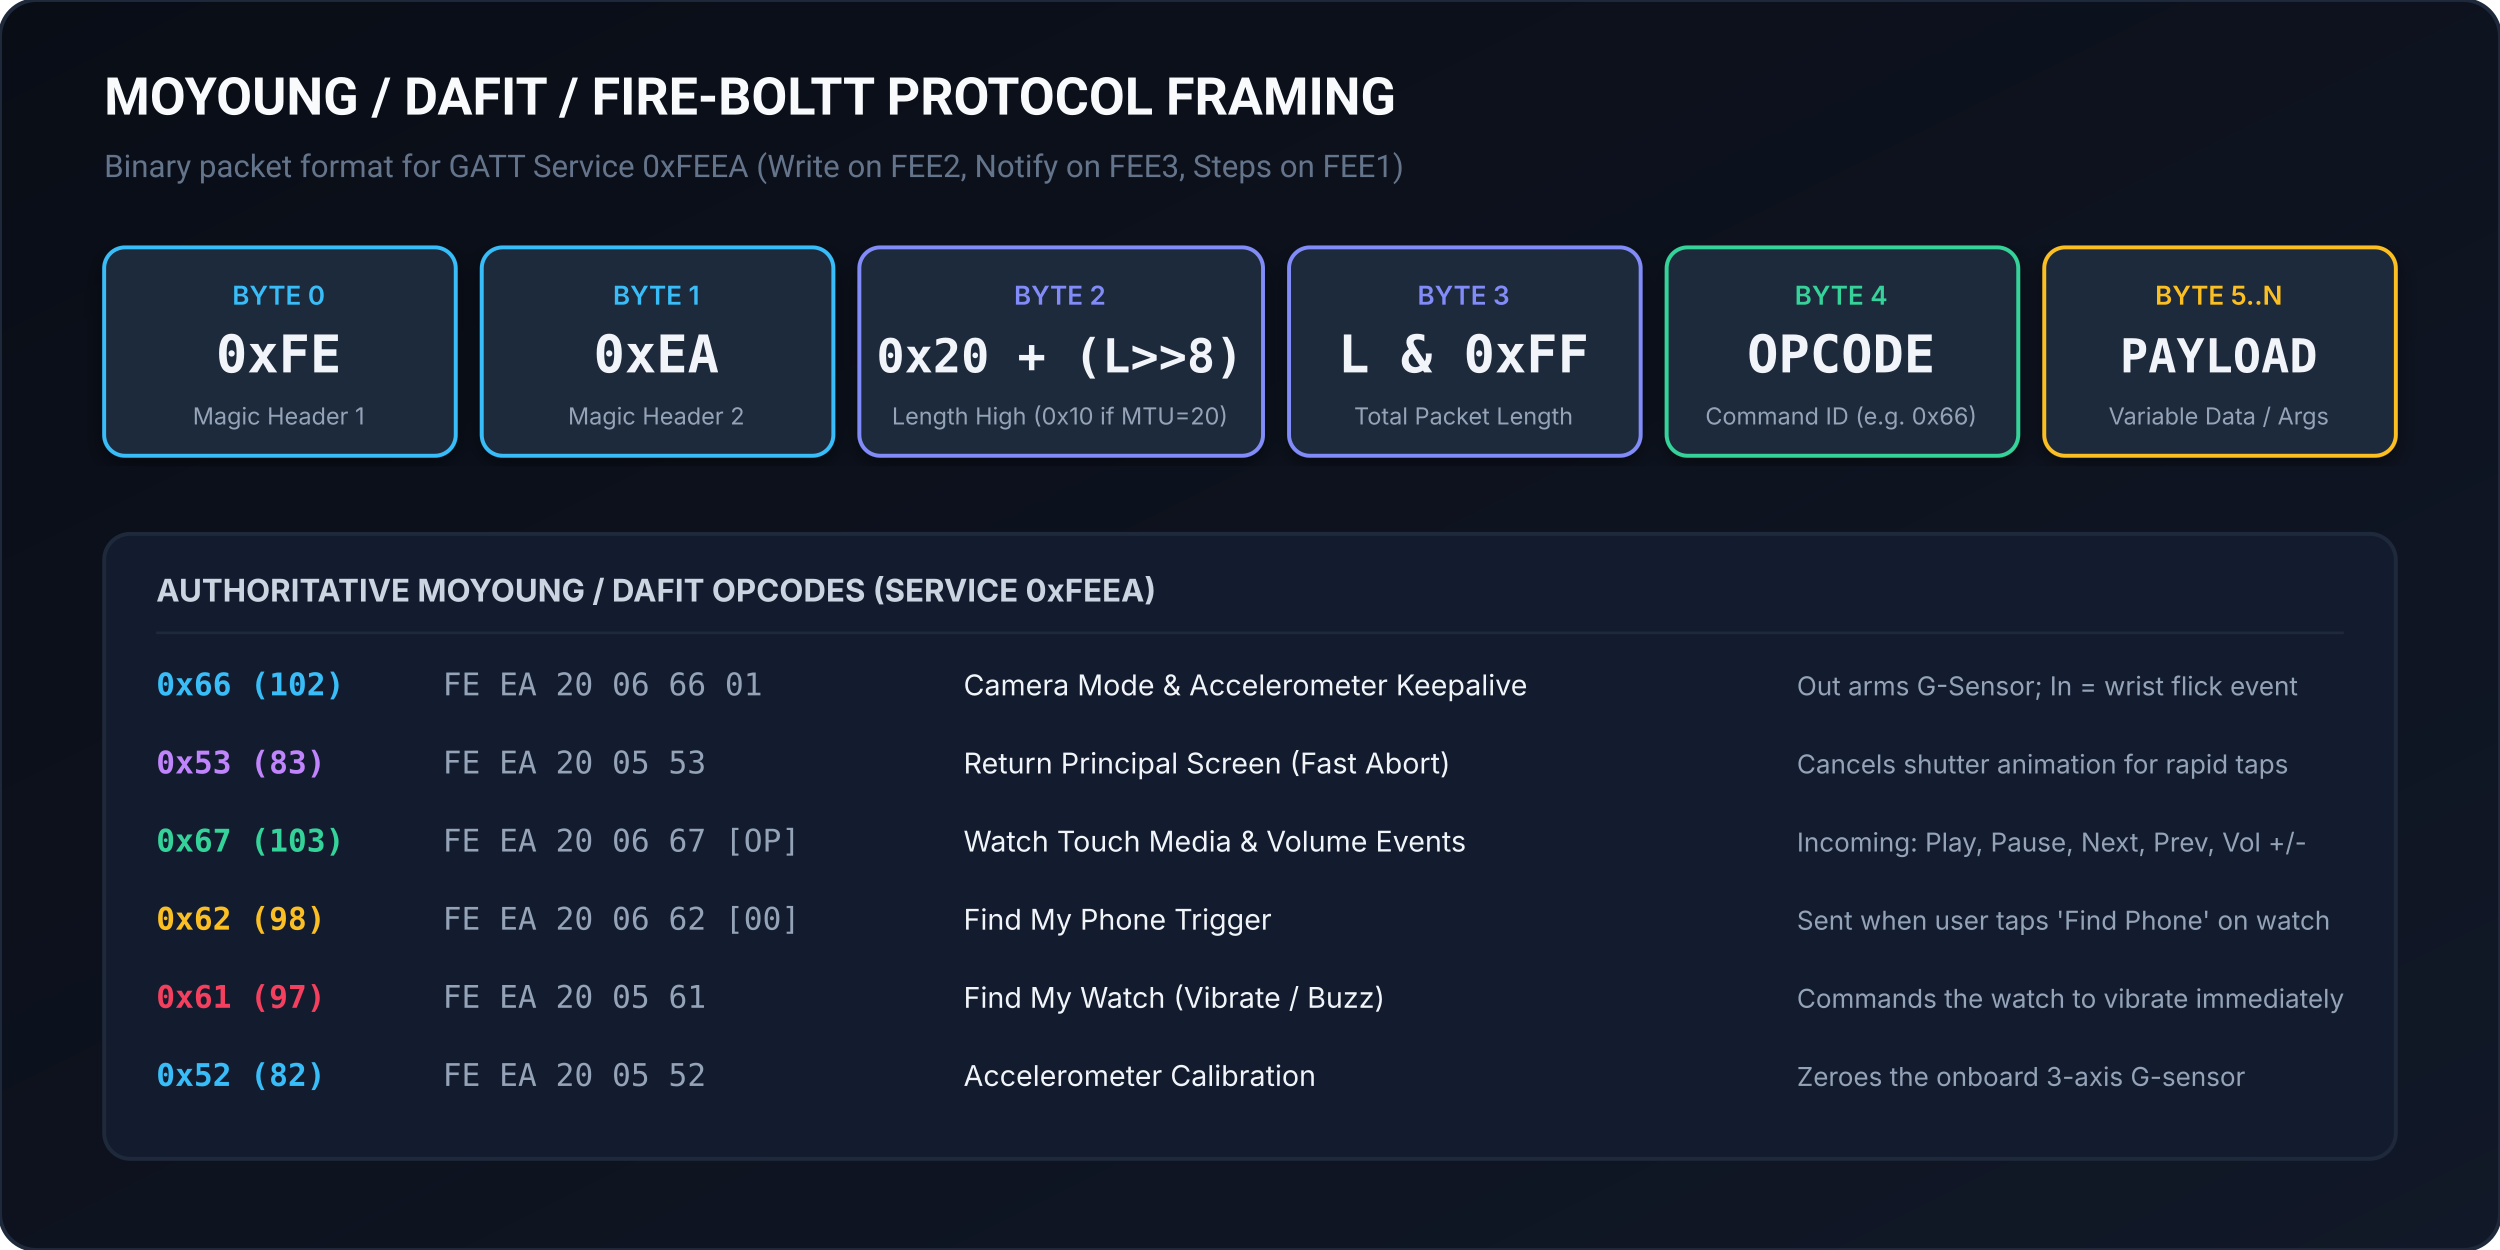
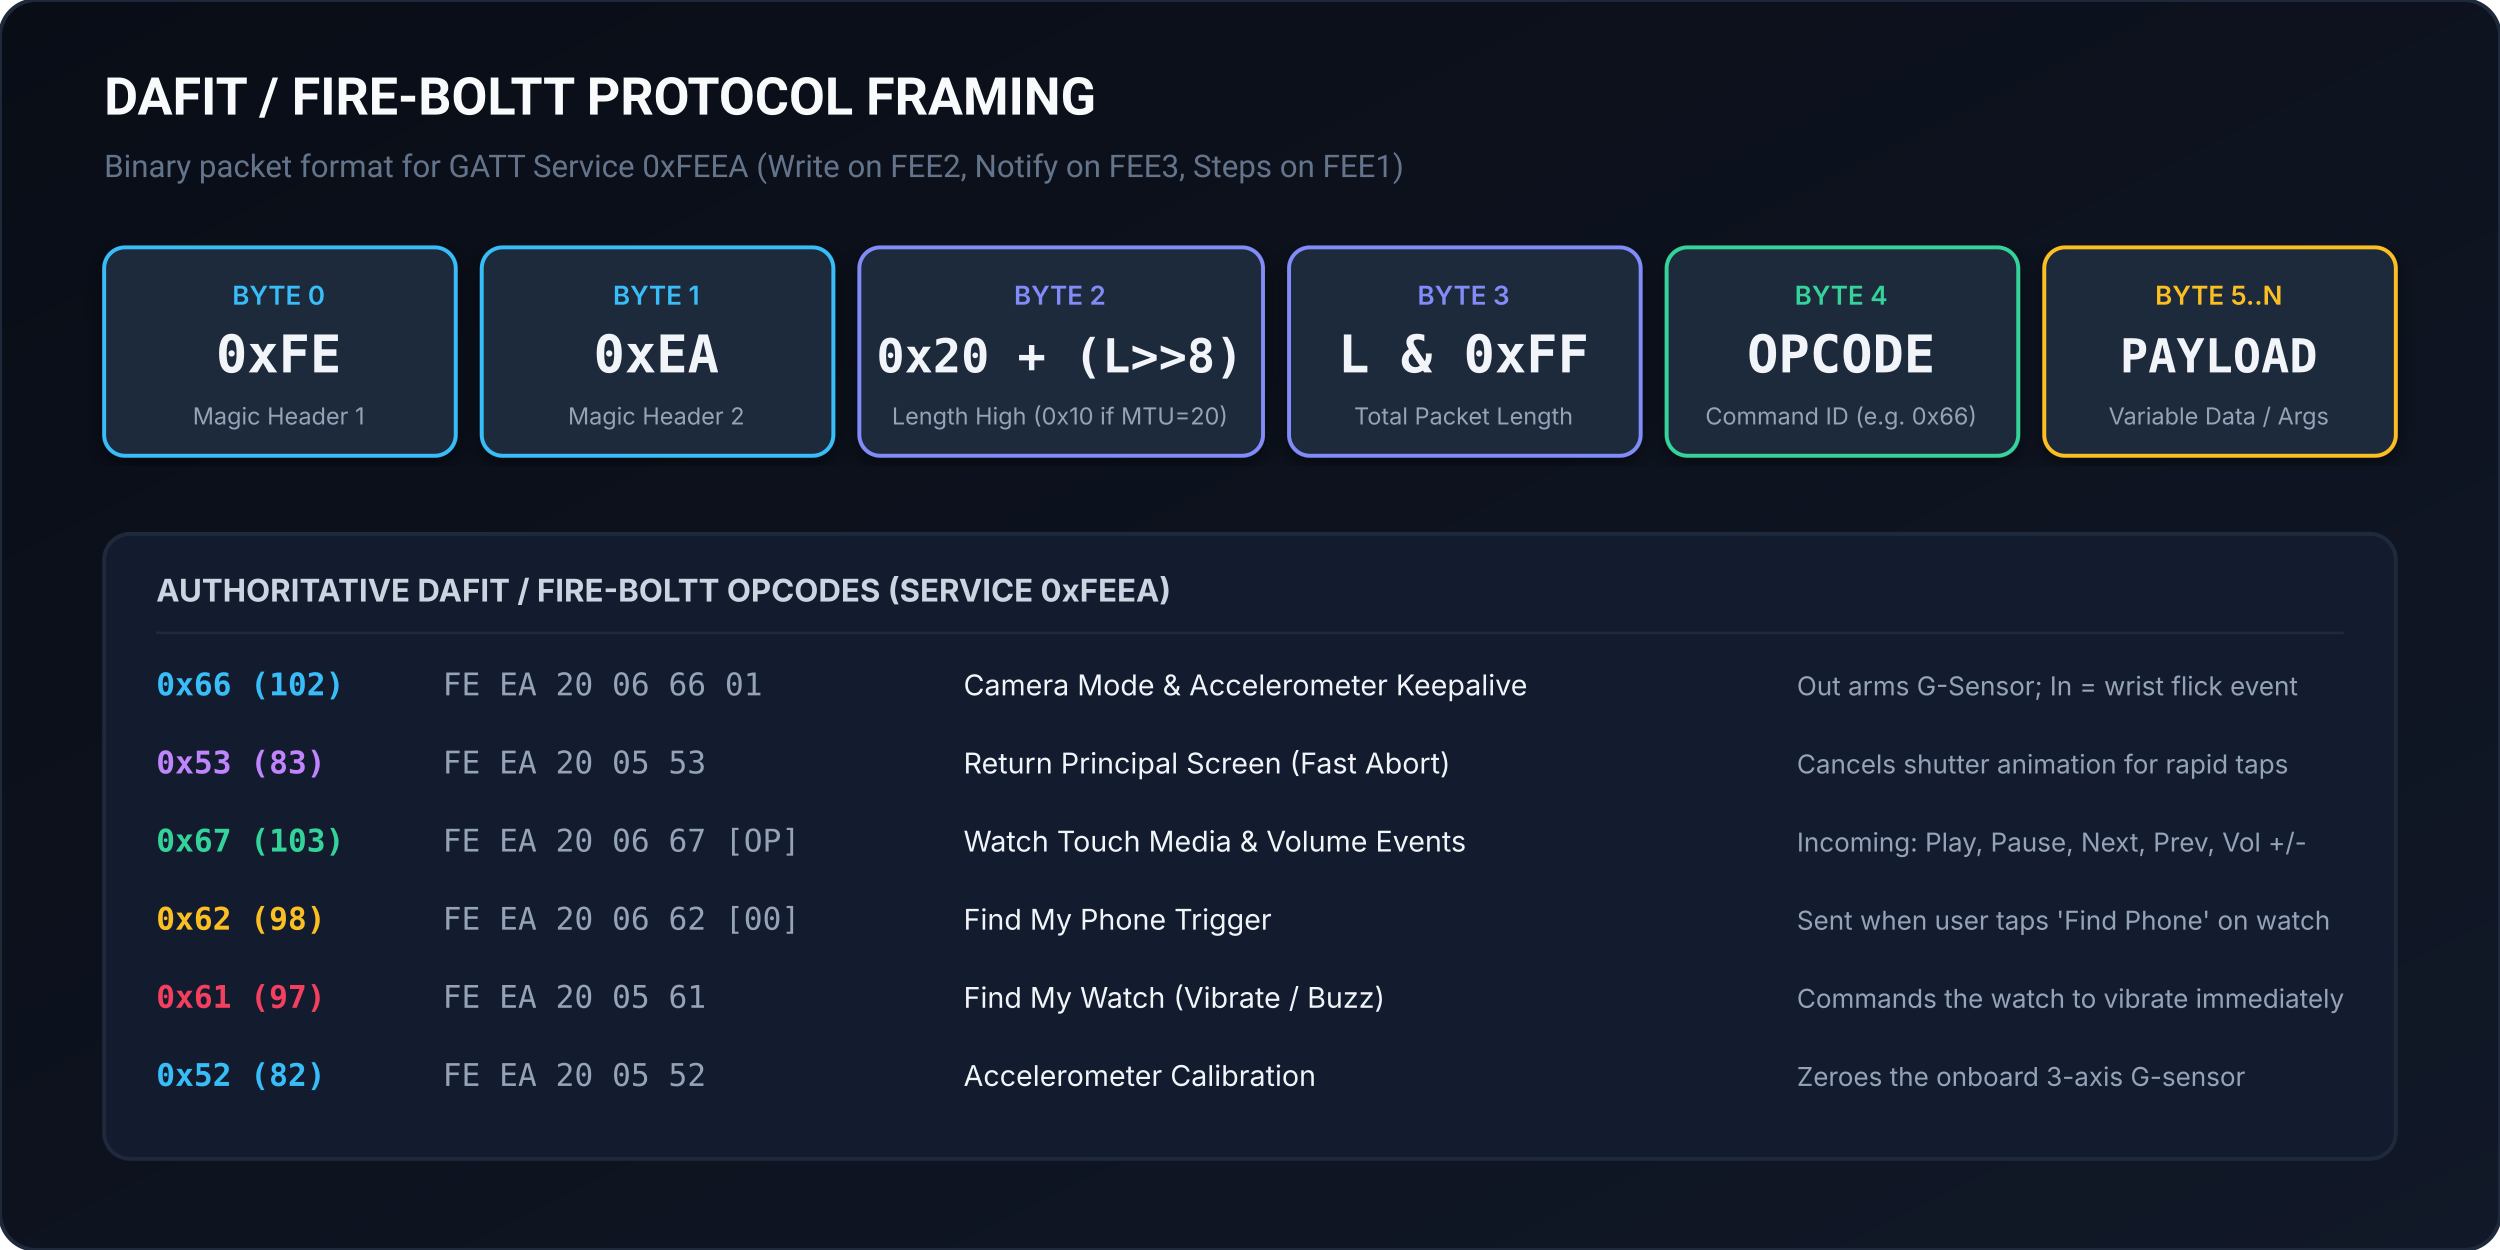
<svg xmlns="http://www.w3.org/2000/svg" viewBox="0 0 960 480" width="100%" height="100%">
  <defs>
    <linearGradient id="bgGrad3" x1="0%" y1="0%" x2="100%" y2="100%">
      <stop offset="0%" stop-color="#090d16" />
      <stop offset="100%" stop-color="#111827" />
    </linearGradient>
    <filter id="nodeShadow" x="-5%" y="-5%" width="110%" height="110%">
      <feDropShadow dx="0" dy="3" stdDeviation="4" flood-color="#000000" flood-opacity="0.5" />
    </filter>
  </defs>
  <rect width="960" height="480" rx="14" fill="url(#bgGrad3)" stroke="#1e293b" stroke-width="1.5" />
-   <text x="40" y="44" font-family="-apple-system, BlinkMacSystemFont, 'Segoe UI', Roboto, sans-serif" font-size="20" font-weight="700" fill="#f8fafc">MOYOUNG / DAFIT / FIRE-BOLTT PROTOCOL FRAMING</text>
+   <text x="40" y="44" font-family="-apple-system, BlinkMacSystemFont, 'Segoe UI', Roboto, sans-serif" font-size="20" font-weight="700" fill="#f8fafc">DAFIT / FIRE-BOLTT PROTOCOL FRAMING</text>
  <text x="40" y="68" font-family="-apple-system, BlinkMacSystemFont, 'Segoe UI', Roboto, sans-serif" font-size="12" font-weight="400" fill="#64748b">Binary packet format for GATT Service 0xFEEA (Write on FEE2, Notify on FEE3, Steps on FEE1)</text>
  <g transform="translate(40, 95)" filter="url(#nodeShadow)">
    <rect x="0" y="0" width="135" height="80" rx="8" fill="#1e293b" stroke="#38bdf8" stroke-width="1.5" />
    <text x="67" y="22" font-family="-apple-system, BlinkMacSystemFont, 'Segoe UI', sans-serif" font-size="10" font-weight="600" fill="#38bdf8" text-anchor="middle">BYTE 0</text>
    <text x="67" y="48" font-family="'Consolas', monospace" font-size="20" font-weight="700" fill="#f1f5f9" text-anchor="middle">0xFE</text>
    <text x="67" y="68" font-family="-apple-system, BlinkMacSystemFont, 'Segoe UI', sans-serif" font-size="9" fill="#94a3b8" text-anchor="middle">Magic Header 1</text>
    <rect x="145" y="0" width="135" height="80" rx="8" fill="#1e293b" stroke="#38bdf8" stroke-width="1.5" />
    <text x="212" y="22" font-family="-apple-system, BlinkMacSystemFont, 'Segoe UI', sans-serif" font-size="10" font-weight="600" fill="#38bdf8" text-anchor="middle">BYTE 1</text>
    <text x="212" y="48" font-family="'Consolas', monospace" font-size="20" font-weight="700" fill="#f1f5f9" text-anchor="middle">0xEA</text>
    <text x="212" y="68" font-family="-apple-system, BlinkMacSystemFont, 'Segoe UI', sans-serif" font-size="9" fill="#94a3b8" text-anchor="middle">Magic Header 2</text>
    <rect x="290" y="0" width="155" height="80" rx="8" fill="#1e293b" stroke="#818cf8" stroke-width="1.5" />
    <text x="367" y="22" font-family="-apple-system, BlinkMacSystemFont, 'Segoe UI', sans-serif" font-size="10" font-weight="600" fill="#818cf8" text-anchor="middle">BYTE 2</text>
    <text x="367" y="48" font-family="'Consolas', monospace" font-size="18" font-weight="700" fill="#f1f5f9" text-anchor="middle">0x20 + (L&gt;&gt;8)</text>
    <text x="367" y="68" font-family="-apple-system, BlinkMacSystemFont, 'Segoe UI', sans-serif" font-size="9" fill="#94a3b8" text-anchor="middle">Length High (0x10 if MTU=20)</text>
    <rect x="455" y="0" width="135" height="80" rx="8" fill="#1e293b" stroke="#818cf8" stroke-width="1.5" />
    <text x="522" y="22" font-family="-apple-system, BlinkMacSystemFont, 'Segoe UI', sans-serif" font-size="10" font-weight="600" fill="#818cf8" text-anchor="middle">BYTE 3</text>
    <text x="522" y="48" font-family="'Consolas', monospace" font-size="20" font-weight="700" fill="#f1f5f9" text-anchor="middle">L &amp; 0xFF</text>
    <text x="522" y="68" font-family="-apple-system, BlinkMacSystemFont, 'Segoe UI', sans-serif" font-size="9" fill="#94a3b8" text-anchor="middle">Total Packet Length</text>
    <rect x="600" y="0" width="135" height="80" rx="8" fill="#1e293b" stroke="#34d399" stroke-width="1.5" />
    <text x="667" y="22" font-family="-apple-system, BlinkMacSystemFont, 'Segoe UI', sans-serif" font-size="10" font-weight="600" fill="#34d399" text-anchor="middle">BYTE 4</text>
    <text x="667" y="48" font-family="'Consolas', monospace" font-size="20" font-weight="700" fill="#f1f5f9" text-anchor="middle">OPCODE</text>
    <text x="667" y="68" font-family="-apple-system, BlinkMacSystemFont, 'Segoe UI', sans-serif" font-size="9" fill="#94a3b8" text-anchor="middle">Command ID (e.g. 0x66)</text>
    <rect x="745" y="0" width="135" height="80" rx="8" fill="#1e293b" stroke="#fbbf24" stroke-width="1.5" />
    <text x="812" y="22" font-family="-apple-system, BlinkMacSystemFont, 'Segoe UI', sans-serif" font-size="10" font-weight="600" fill="#fbbf24" text-anchor="middle">BYTE 5..N</text>
    <text x="812" y="48" font-family="'Consolas', monospace" font-size="18" font-weight="700" fill="#f1f5f9" text-anchor="middle">PAYLOAD</text>
    <text x="812" y="68" font-family="-apple-system, BlinkMacSystemFont, 'Segoe UI', sans-serif" font-size="9" fill="#94a3b8" text-anchor="middle">Variable Data / Args</text>
  </g>
  <g transform="translate(40, 205)">
    <rect width="880" height="240" rx="10" fill="#131c2e" stroke="#1e293b" stroke-width="1.5" />
-     <text x="20" y="26" font-family="-apple-system, BlinkMacSystemFont, 'Segoe UI', sans-serif" font-size="12" font-weight="700" fill="#cbd5e1">AUTHORITATIVE MOYOUNG / DAFIT OPCODES (SERVICE 0xFEEA)</text>
+     <text x="20" y="26" font-family="-apple-system, BlinkMacSystemFont, 'Segoe UI', sans-serif" font-size="12" font-weight="700" fill="#cbd5e1">AUTHORITATIVE DAFIT / FIRE-BOLTT OPCODES (SERVICE 0xFEEA)</text>
    <line x1="20" y1="38" x2="860" y2="38" stroke="#1e293b" stroke-width="1" />
    <text x="20" y="62" font-family="'Consolas', monospace" font-size="12" font-weight="700" fill="#38bdf8">0x66 (102)</text>
    <text x="130" y="62" font-family="'Consolas', monospace" font-size="12" fill="#94a3b8">FE EA 20 06 66 01</text>
    <text x="330" y="62" font-family="-apple-system, BlinkMacSystemFont, 'Segoe UI', sans-serif" font-size="11" fill="#f1f5f9">Camera Mode &amp; Accelerometer Keepalive</text>
    <text x="650" y="62" font-family="-apple-system, BlinkMacSystemFont, 'Segoe UI', sans-serif" font-size="10" fill="#94a3b8">Out arms G-Sensor; In = wrist flick event</text>
    <text x="20" y="92" font-family="'Consolas', monospace" font-size="12" font-weight="700" fill="#c084fc">0x53 (83)</text>
    <text x="130" y="92" font-family="'Consolas', monospace" font-size="12" fill="#94a3b8">FE EA 20 05 53</text>
    <text x="330" y="92" font-family="-apple-system, BlinkMacSystemFont, 'Segoe UI', sans-serif" font-size="11" fill="#f1f5f9">Return Principal Screen (Fast Abort)</text>
    <text x="650" y="92" font-family="-apple-system, BlinkMacSystemFont, 'Segoe UI', sans-serif" font-size="10" fill="#94a3b8">Cancels shutter animation for rapid taps</text>
    <text x="20" y="122" font-family="'Consolas', monospace" font-size="12" font-weight="700" fill="#34d399">0x67 (103)</text>
    <text x="130" y="122" font-family="'Consolas', monospace" font-size="12" fill="#94a3b8">FE EA 20 06 67 [OP]</text>
    <text x="330" y="122" font-family="-apple-system, BlinkMacSystemFont, 'Segoe UI', sans-serif" font-size="11" fill="#f1f5f9">Watch Touch Media &amp; Volume Events</text>
    <text x="650" y="122" font-family="-apple-system, BlinkMacSystemFont, 'Segoe UI', sans-serif" font-size="10" fill="#94a3b8">Incoming: Play, Pause, Next, Prev, Vol +/-</text>
    <text x="20" y="152" font-family="'Consolas', monospace" font-size="12" font-weight="700" fill="#fbbf24">0x62 (98)</text>
    <text x="130" y="152" font-family="'Consolas', monospace" font-size="12" fill="#94a3b8">FE EA 20 06 62 [00]</text>
    <text x="330" y="152" font-family="-apple-system, BlinkMacSystemFont, 'Segoe UI', sans-serif" font-size="11" fill="#f1f5f9">Find My Phone Trigger</text>
    <text x="650" y="152" font-family="-apple-system, BlinkMacSystemFont, 'Segoe UI', sans-serif" font-size="10" fill="#94a3b8">Sent when user taps 'Find Phone' on watch</text>
    <text x="20" y="182" font-family="'Consolas', monospace" font-size="12" font-weight="700" fill="#f43f5e">0x61 (97)</text>
    <text x="130" y="182" font-family="'Consolas', monospace" font-size="12" fill="#94a3b8">FE EA 20 05 61</text>
    <text x="330" y="182" font-family="-apple-system, BlinkMacSystemFont, 'Segoe UI', sans-serif" font-size="11" fill="#f1f5f9">Find My Watch (Vibrate / Buzz)</text>
    <text x="650" y="182" font-family="-apple-system, BlinkMacSystemFont, 'Segoe UI', sans-serif" font-size="10" fill="#94a3b8">Commands the watch to vibrate immediately</text>
    <text x="20" y="212" font-family="'Consolas', monospace" font-size="12" font-weight="700" fill="#38bdf8">0x52 (82)</text>
    <text x="130" y="212" font-family="'Consolas', monospace" font-size="12" fill="#94a3b8">FE EA 20 05 52</text>
    <text x="330" y="212" font-family="-apple-system, BlinkMacSystemFont, 'Segoe UI', sans-serif" font-size="11" fill="#f1f5f9">Accelerometer Calibration</text>
    <text x="650" y="212" font-family="-apple-system, BlinkMacSystemFont, 'Segoe UI', sans-serif" font-size="10" fill="#94a3b8">Zeroes the onboard 3-axis G-sensor</text>
  </g>
</svg>
